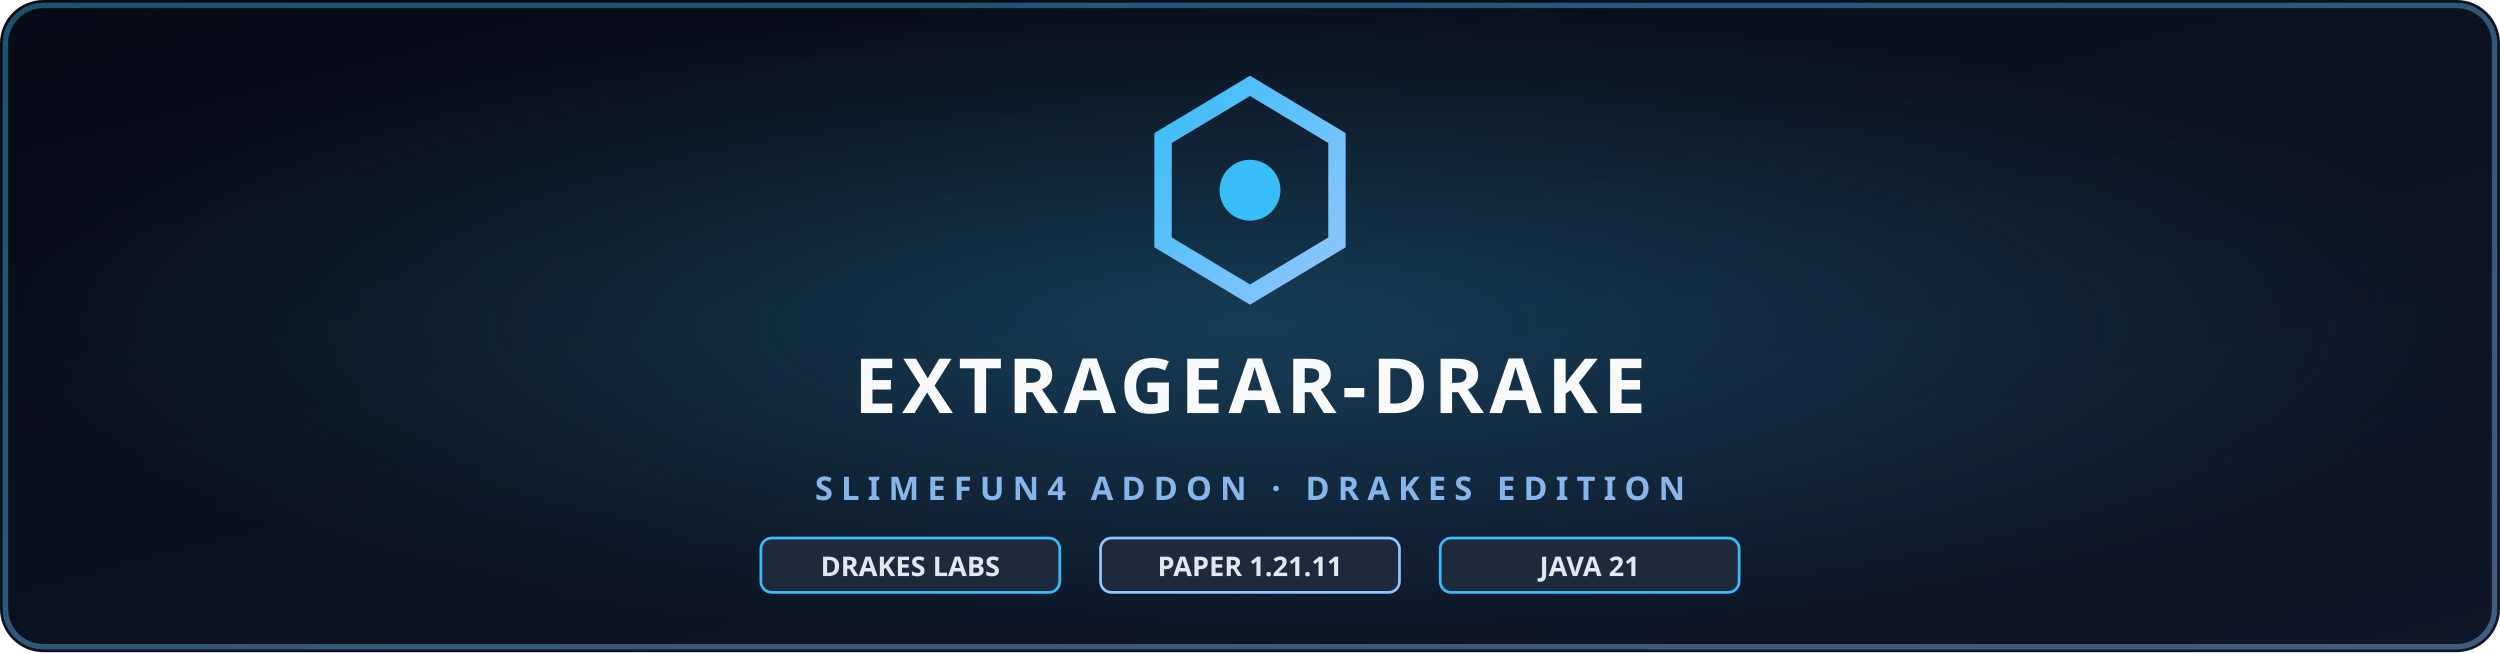
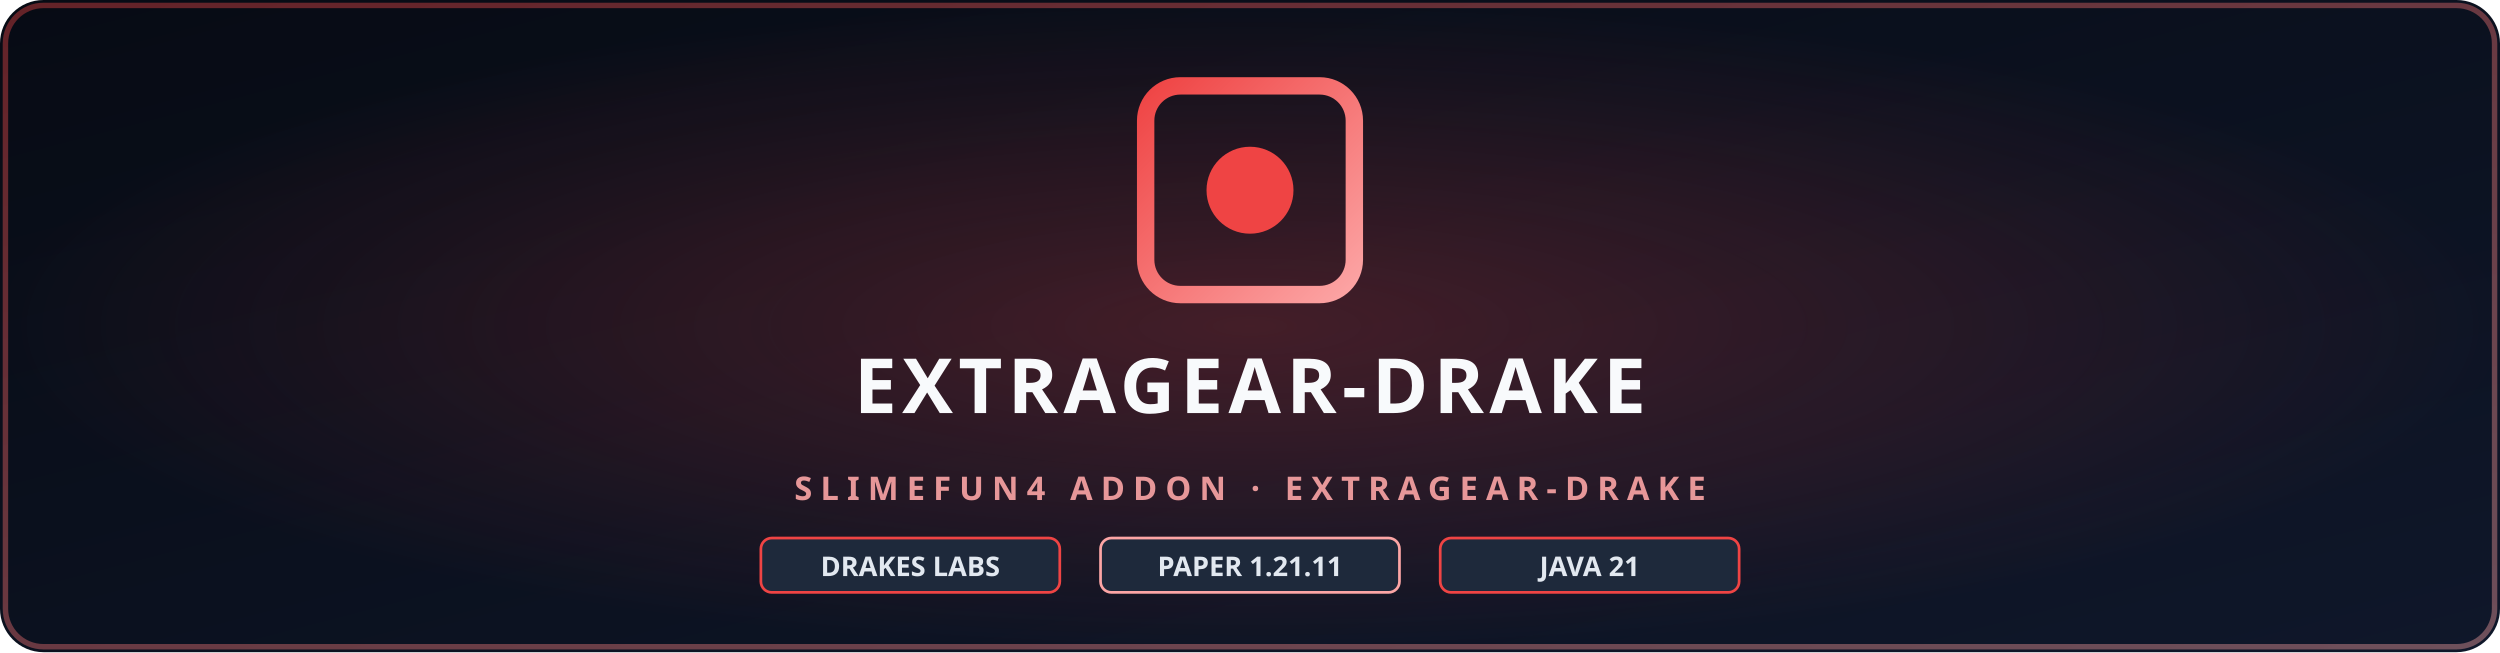
<svg xmlns="http://www.w3.org/2000/svg" viewBox="0 0 920 240" width="920" height="240" role="img" aria-label="ExtraGear-drake Banner">
  <defs>
    <linearGradient id="bFondo" x1="0" y1="0" x2="1" y2="1">
      <stop offset="0%" stop-color="#070B14" />
      <stop offset="100%" stop-color="#0F172A" />
    </linearGradient>
    <linearGradient id="acG" x1="0" y1="0" x2="1" y2="1">
-       <stop offset="0%" stop-color="#38BDF8" />
-       <stop offset="100%" stop-color="#93C5FD" />
+       <stop offset="0%" stop-color="#EF4444" />
+       <stop offset="100%" stop-color="#FCA5A5" />
    </linearGradient>
    <radialGradient id="bHalo" cx="50%" cy="50%" r="50%">
-       <stop offset="0%" stop-color="#38BDF8" stop-opacity="0.25" />
-       <stop offset="100%" stop-color="#38BDF8" stop-opacity="0" />
+       <stop offset="0%" stop-color="#EF4444" stop-opacity="0.25" />
+       <stop offset="100%" stop-color="#EF4444" stop-opacity="0" />
    </radialGradient>
  </defs>
  <rect width="920" height="240" rx="16" fill="url(#bFondo)" />
  <rect width="920" height="240" rx="16" fill="url(#bHalo)" />
  <rect x="2" y="2" width="916" height="236" rx="14" fill="none" stroke="url(#acG)" stroke-width="2" opacity="0.4" />
  <g transform="translate(460,70) scale(1.6)">
-     <polygon points="0,-24 20,-12 20,12 0,24 -20,12 -20,-12" fill="none" stroke="url(#acG)" stroke-width="4" />
-     <circle cx="0" cy="0" r="7" fill="#38BDF8" />
+     <rect x="-24" y="-24" width="48" height="48" rx="8" fill="none" stroke="url(#acG)" stroke-width="4" />
+     <circle cx="0" cy="0" r="10" fill="#EF4444" />
  </g>
  <text x="460" y="152" text-anchor="middle" font-family="'Segoe UI', system-ui, -apple-system, sans-serif" font-weight="900" font-size="28" fill="#F8FAFC" letter-spacing="2">
    EXTRAGEAR-DRAKE
  </text>
-   <text x="460" y="184" text-anchor="middle" font-family="'Segoe UI', system-ui, -apple-system, sans-serif" font-weight="700" font-size="12" fill="#93C5FD" letter-spacing="3" opacity="0.9">
-     SLIMEFUN4 ADDON · DRAKES EDITION
+   <text x="460" y="184" text-anchor="middle" font-family="'Segoe UI', system-ui, -apple-system, sans-serif" font-weight="700" font-size="12" fill="#FCA5A5" letter-spacing="3" opacity="0.9">
+     SLIMEFUN4 ADDON · EXTRAGEAR-DRAKE
  </text>
  <g transform="translate(460, 210)">
-     <rect x="-180" y="-12" width="110" height="20" rx="4" fill="#1E293B" stroke="#38BDF8" stroke-width="1" />
+     <rect x="-180" y="-12" width="110" height="20" rx="4" fill="#1E293B" stroke="#EF4444" stroke-width="1" />
    <text x="-125" y="2" text-anchor="middle" font-family="sans-serif" font-size="10" font-weight="700" fill="#E2E8F0">DRAKES LABS</text>
-     <rect x="-55" y="-12" width="110" height="20" rx="4" fill="#1E293B" stroke="#93C5FD" stroke-width="1" />
+     <rect x="-55" y="-12" width="110" height="20" rx="4" fill="#1E293B" stroke="#FCA5A5" stroke-width="1" />
    <text x="0" y="2" text-anchor="middle" font-family="sans-serif" font-size="10" font-weight="700" fill="#E2E8F0">PAPER 1.21.11</text>
-     <rect x="70" y="-12" width="110" height="20" rx="4" fill="#1E293B" stroke="#38BDF8" stroke-width="1" />
+     <rect x="70" y="-12" width="110" height="20" rx="4" fill="#1E293B" stroke="#EF4444" stroke-width="1" />
    <text x="125" y="2" text-anchor="middle" font-family="sans-serif" font-size="10" font-weight="700" fill="#E2E8F0">JAVA 21</text>
  </g>
</svg>
